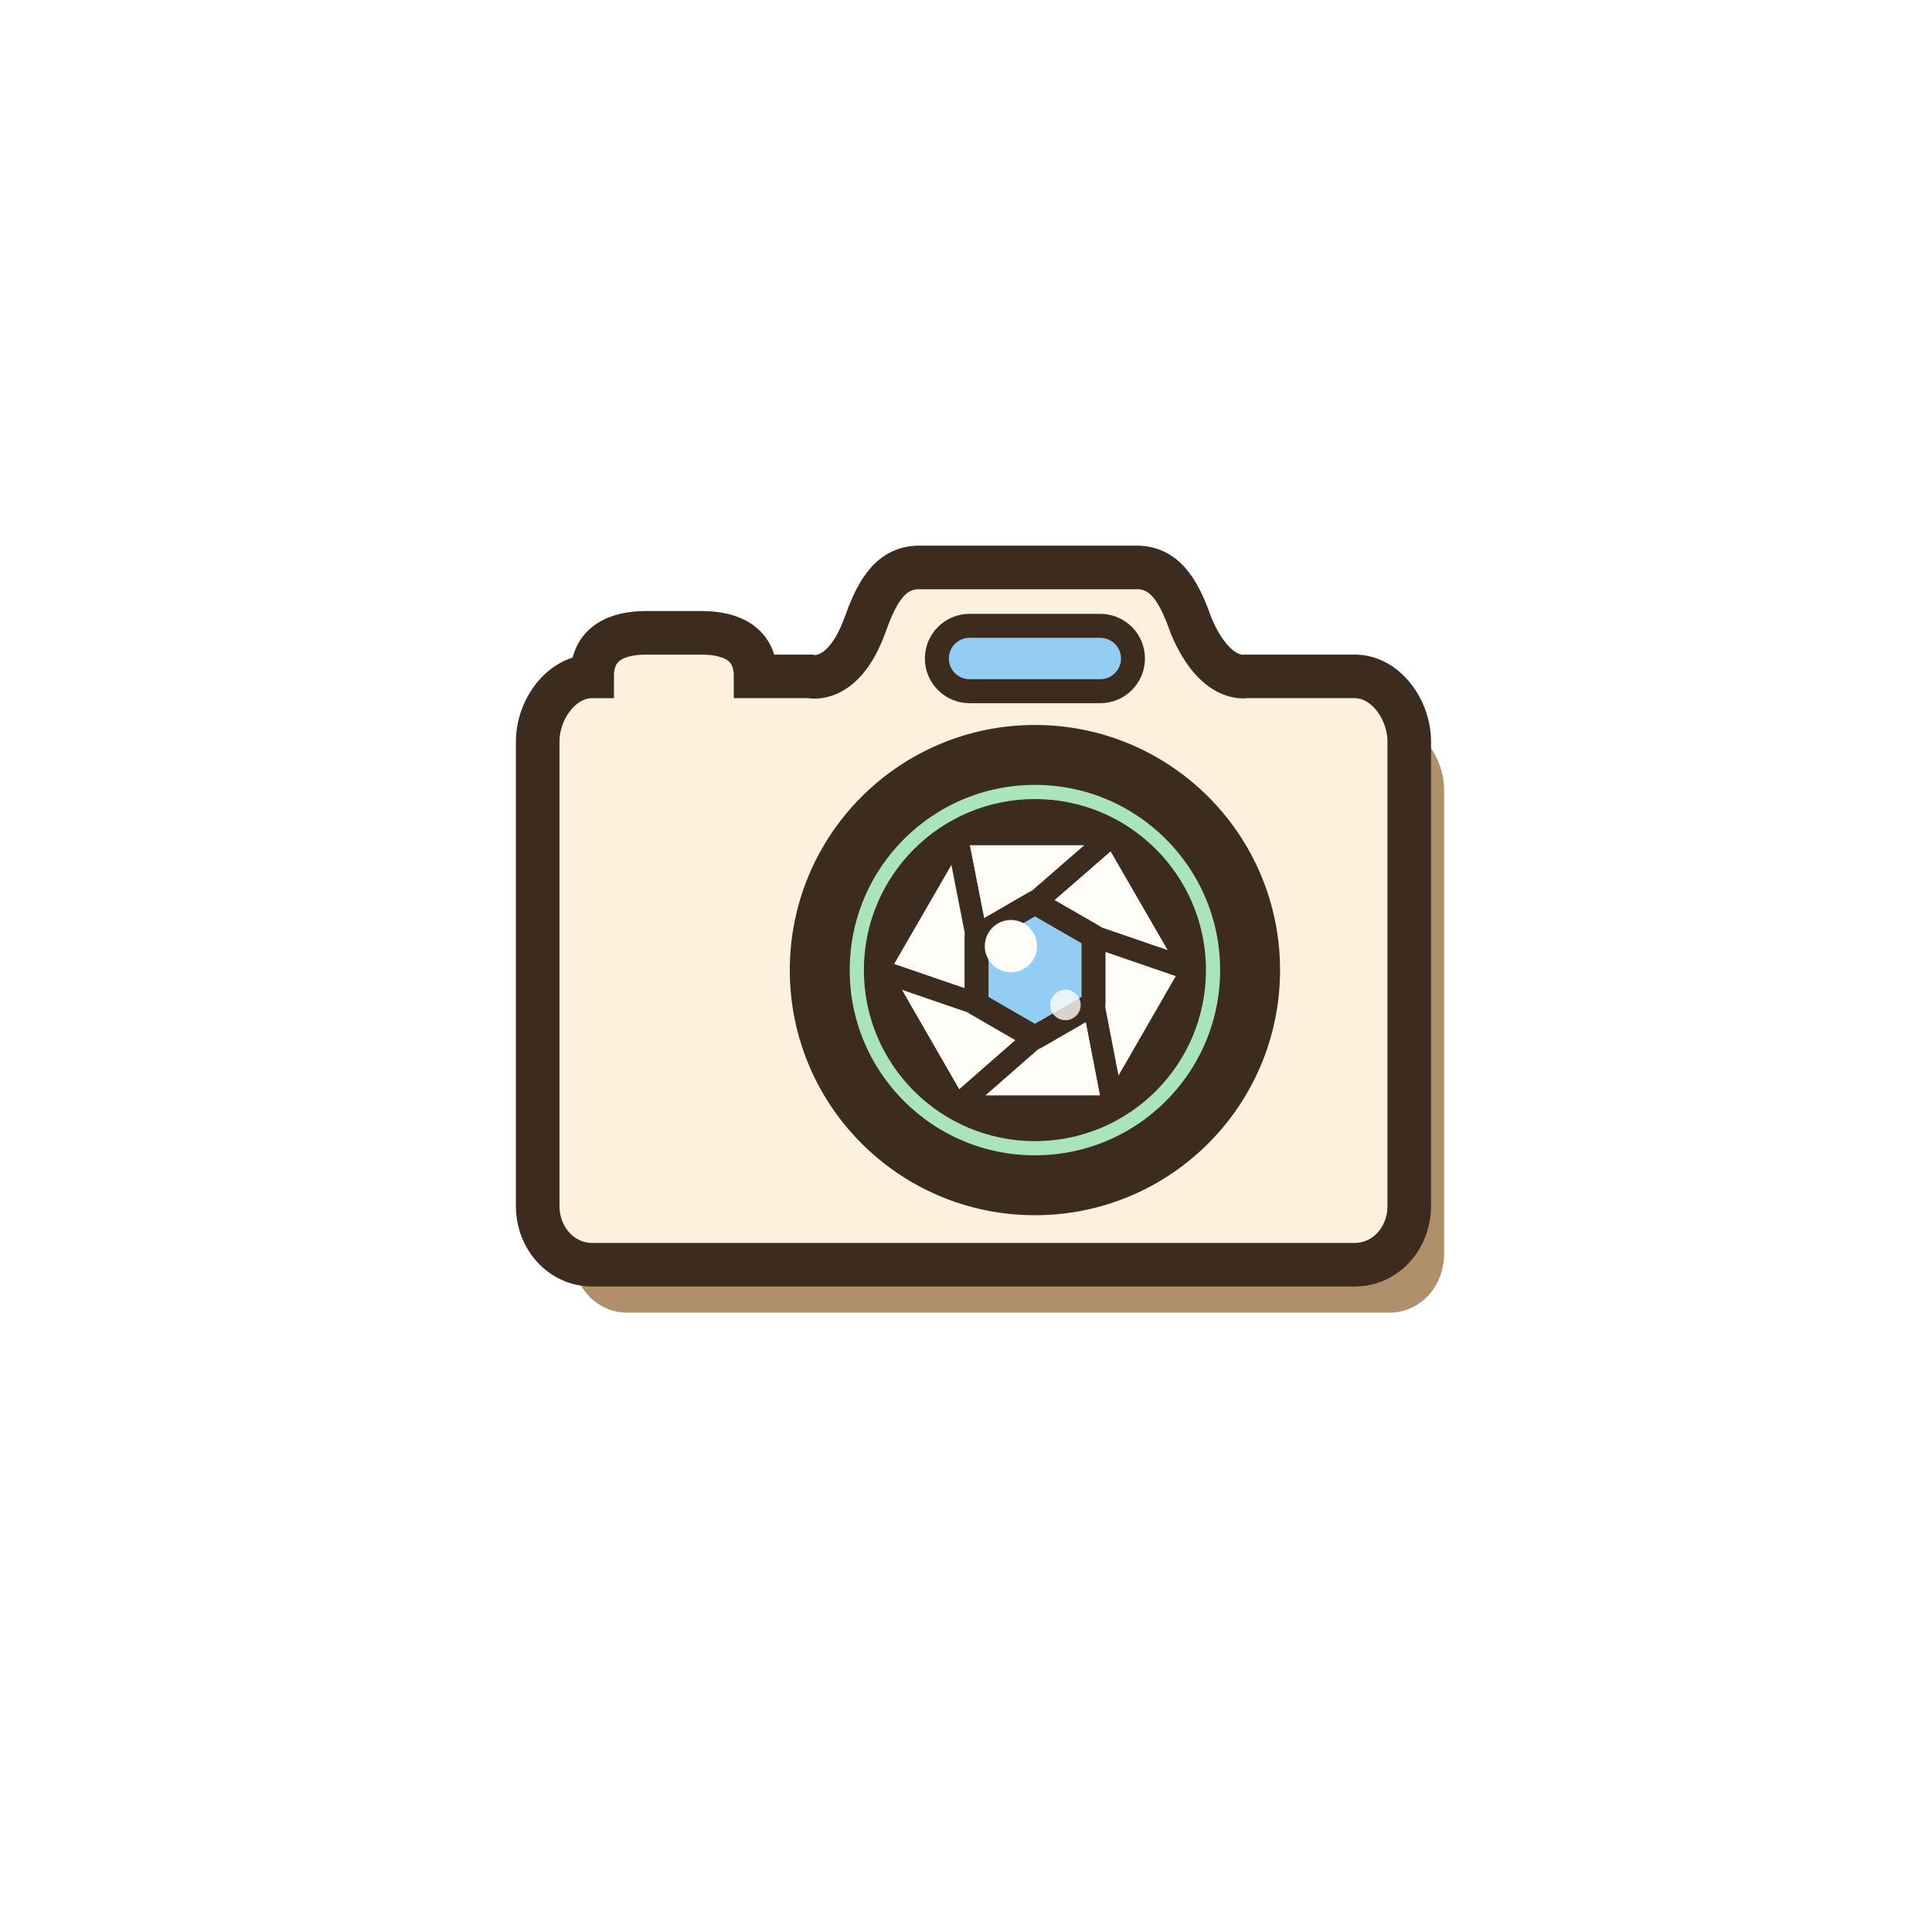
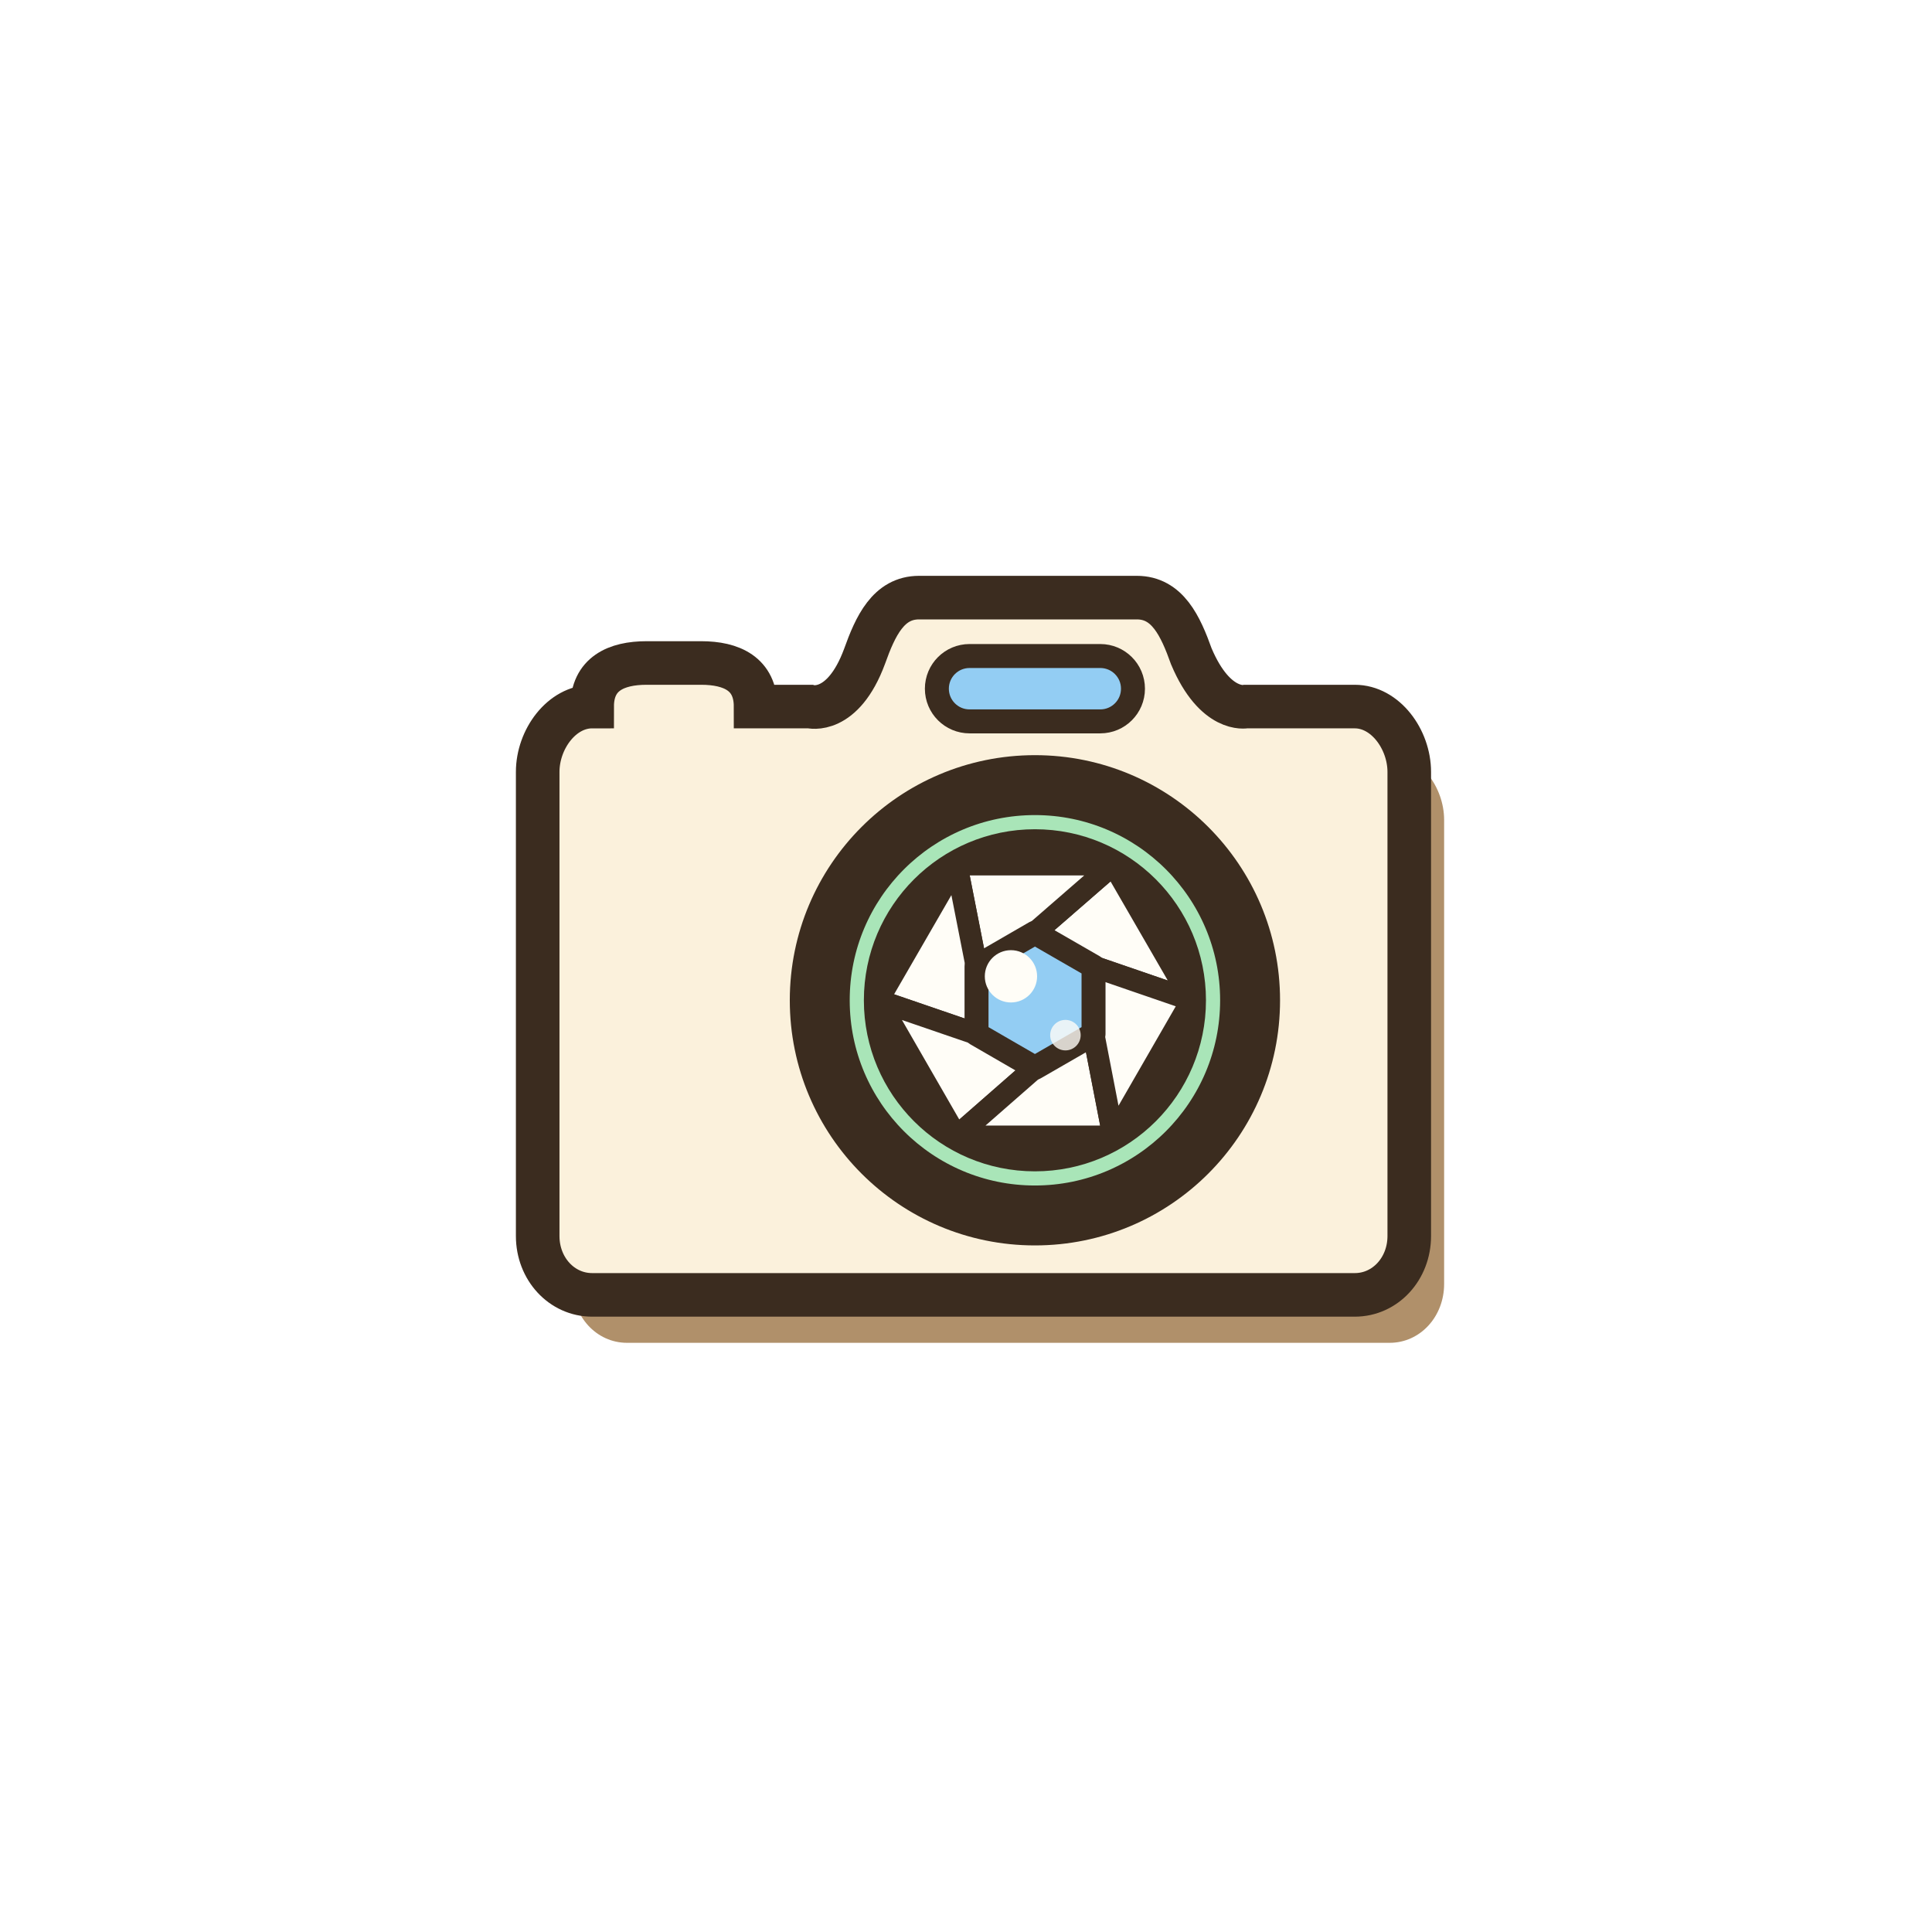
<svg xmlns="http://www.w3.org/2000/svg" viewBox="0 0 320 320" role="img" aria-label="O'Upon">
-   <g transform="translate(45.75 39.85) scale(3.609)">
+   <g transform="translate(45.75 44.85) scale(3.609)">
    <path transform="translate(1.6 2.2)" fill="#b0906a" d="M49.5,20h-5c0,0-1.4,0.3-2.5-2.3c-0.5-1.4-1.1-2.7-2.5-2.7h-10c-1.4,0-2,1.3-2.5,2.7c-1,2.7-2.5,2.3-2.5,2.3H22c0-1.5-1.1-2-2.5-2H17c-1.4,0-2.5,0.5-2.5,2c-1.4,0-2.5,1.5-2.5,3v21.3c0,1.5,1.1,2.7,2.5,2.7h35c1.4,0,2.5-1.2,2.5-2.7V23C52,21.5,50.9,20,49.5,20z" />
    <path fill="#fbf1dc" stroke="#3b2c1f" stroke-width="2" d="M49.5,20h-5c0,0-1.4,0.3-2.5-2.3c-0.5-1.4-1.1-2.7-2.5-2.7h-10c-1.4,0-2,1.3-2.5,2.7c-1,2.7-2.5,2.3-2.5,2.3H22c0-1.5-1.1-2-2.5-2H17c-1.4,0-2.5,0.5-2.5,2c-1.4,0-2.5,1.5-2.5,3v21.3c0,1.5,1.1,2.7,2.5,2.7h35c1.4,0,2.5-1.2,2.5-2.7V23C52,21.5,50.9,20,49.5,20z" />
    <rect x="30.32" y="17.68" width="9" height="3" rx="1.5" fill="#93cdf3" stroke="#3b2c1f" stroke-width="1.1" />
    <path fill="#fffdf7" stroke="#3b2c1f" stroke-width="1.5" d="M34.82 43.98c-5.8 0-10.5-4.7-10.5-10.5 0-5.8 4.7-10.5 10.5-10.5 5.8 0 10.5 4.7 10.5 10.5 0 5.8-4.7 10.5-10.5 10.5zm0-18c-4.1 0-7.5 3.4-7.5 7.5 0 4.1 3.4 7.5 7.5 7.5 4.1 0 7.5-3.4 7.5-7.5 0-4.1-3.4-7.5-7.5-7.5z" />
    <circle cx="34.82" cy="33.48" r="9.2" fill="#a9e5b8" stroke="#3b2c1f" stroke-width="1.4" />
    <circle cx="34.82" cy="33.48" r="7.2" fill="none" stroke="#3b2c1f" stroke-width="1.3" />
    <g fill="#fffdf7" stroke="#3b2c1f" stroke-width="1" stroke-linejoin="round">
      <path d="M42.02 33.48 38.42 27.25 34.82 30.38 37.51 31.93Z" />
      <path d="M38.42 27.25 31.22 27.25 32.14 31.93 34.82 30.38Z" />
      <path d="M31.22 27.25 27.62 33.48 32.14 35.03 32.14 31.93Z" />
      <path d="M27.62 33.48 31.22 39.73 34.82 36.58 32.14 35.03Z" />
      <path d="M31.22 39.73 38.42 39.73 37.51 35.03 34.82 36.58Z" />
      <path d="M38.42 39.73 42.02 33.48 37.51 31.93 37.51 35.03Z" />
    </g>
    <path d="M37.51 31.93 34.82 30.38 32.14 31.93 32.14 35.03 34.82 36.58 37.51 35.03Z" fill="#93cdf3" stroke="#3b2c1f" stroke-width="1.1" stroke-linejoin="round" />
    <circle cx="33.72" cy="32.38" r="1.2" fill="#fffdf7" />
    <circle cx="36.22" cy="35.08" r="0.7" fill="#fffdf7" opacity="0.8" />
  </g>
</svg>
